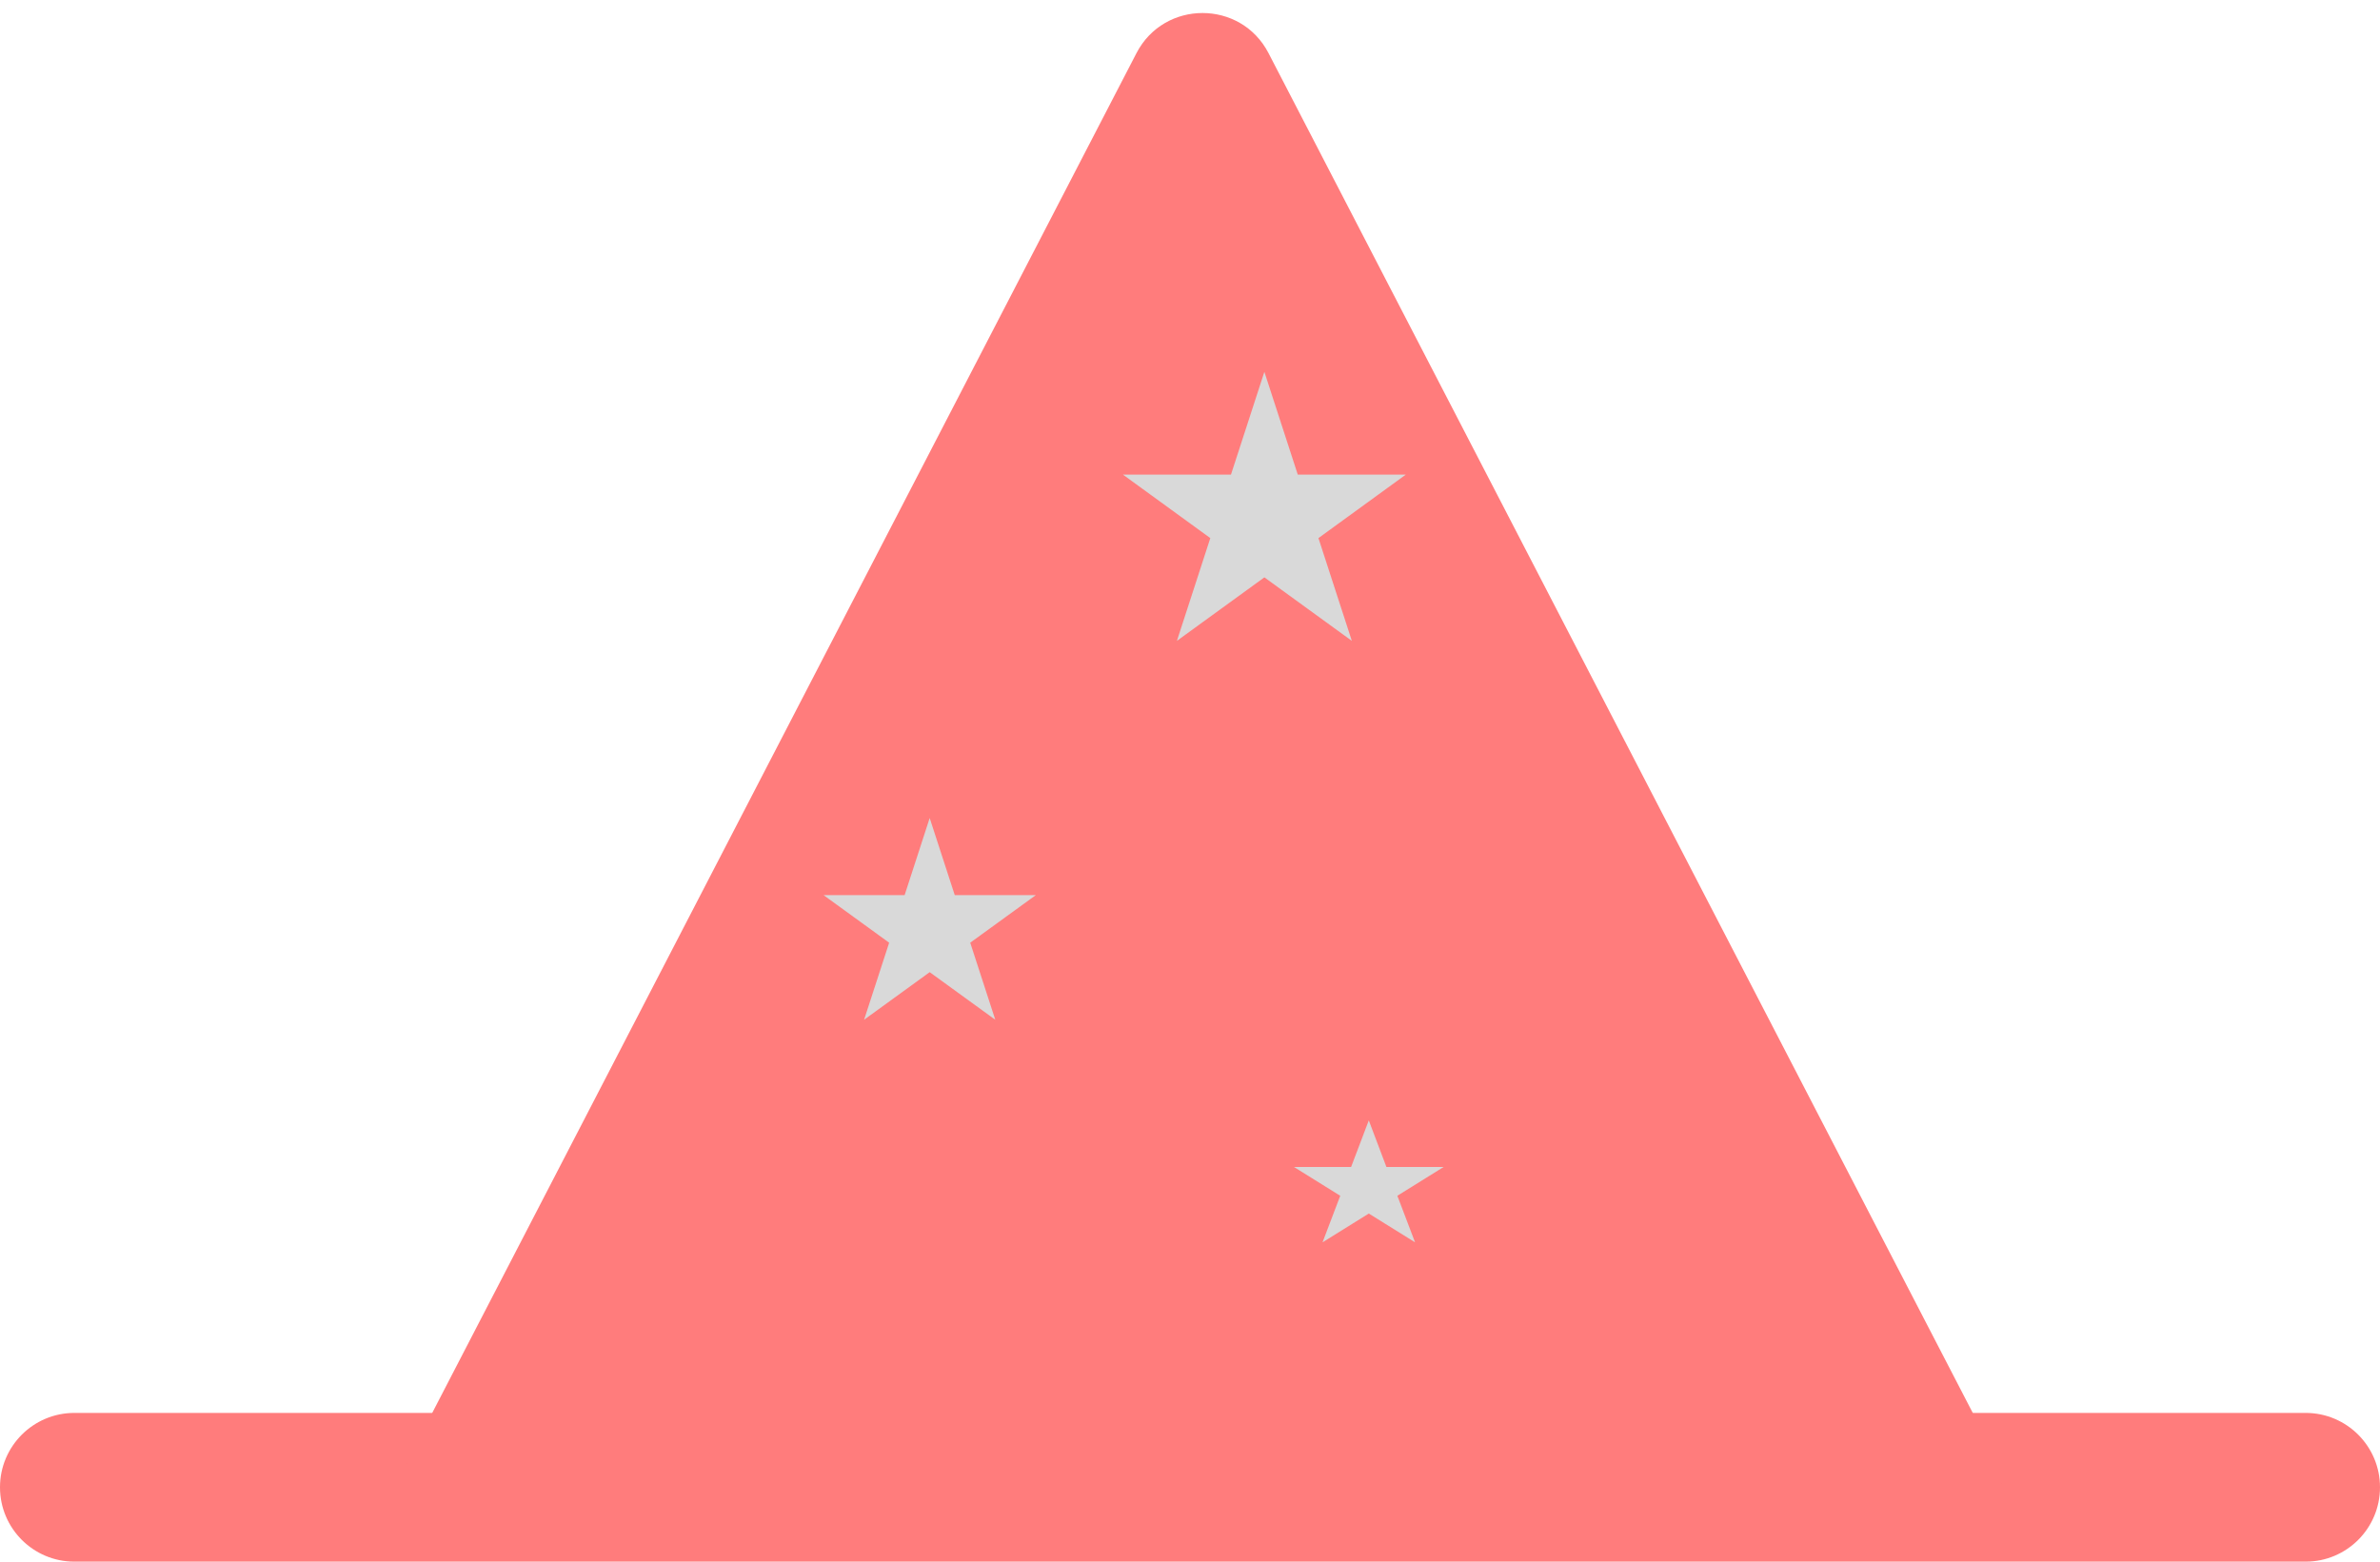
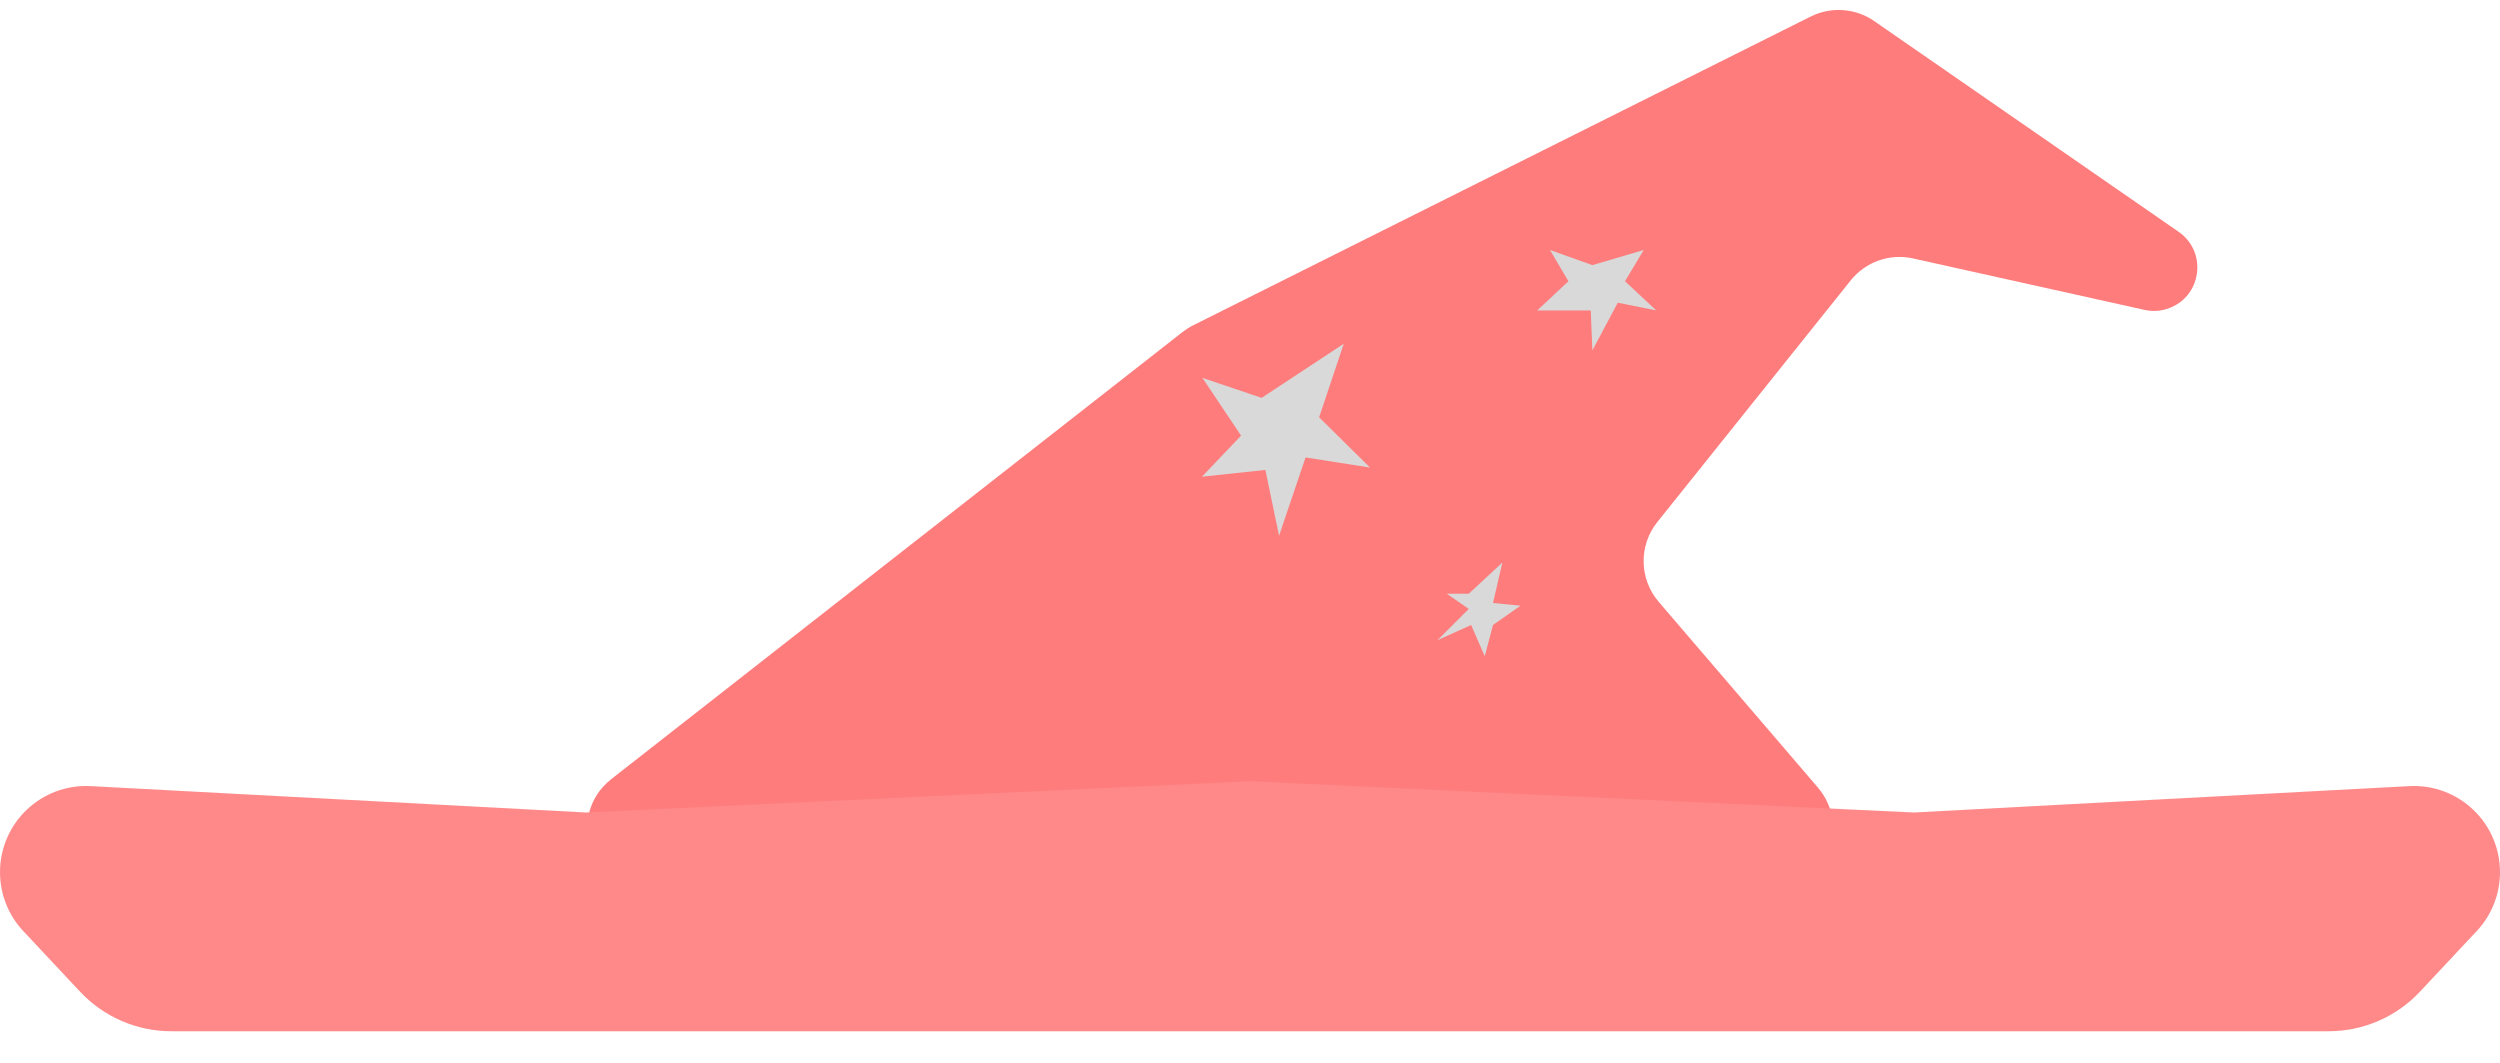
- <svg xmlns="http://www.w3.org/2000/svg" width="32" height="21" viewBox="0 0 32 21" fill="none">
-   <rect y="19" width="32" height="2" rx="1" fill="#FF7C7C" />
-   <path d="M17 5L17.449 6.382H18.902L17.727 7.236L18.176 8.618L17 7.764L15.824 8.618L16.273 7.236L15.098 6.382H16.551L17 5Z" fill="#D9D9D9" />
-   <path d="M12.542 11.089L12.78 11.819H13.548L12.926 12.271L13.164 13.002L12.542 12.55L11.92 13.002L12.158 12.271L11.536 11.819H12.305L12.542 11.089Z" fill="#D9D9D9" />
-   <path d="M19 14L19.224 14.691H19.951L19.363 15.118L19.588 15.809L19 15.382L18.412 15.809L18.637 15.118L18.049 14.691H18.776L19 14Z" fill="#D9D9D9" />
-   <path fill-rule="evenodd" clip-rule="evenodd" d="M17.056 0.715C16.684 -0.005 15.653 -0.005 15.28 0.715L5.539 19.526C5.194 20.192 5.678 20.986 6.427 20.986H25.909C26.659 20.986 27.142 20.192 26.797 19.526L17.056 0.715Z" fill="#FF7C7C" />
-   <path d="M17 5L17.449 6.382H18.902L17.727 7.236L18.176 8.618L17 7.764L15.824 8.618L16.273 7.236L15.098 6.382H16.551L17 5Z" fill="#D9D9D9" />
-   <path d="M12.5 11L12.837 12.037H13.927L13.045 12.677L13.382 13.713L12.5 13.073L11.618 13.713L11.955 12.677L11.073 12.037H12.163L12.5 11Z" fill="#D9D9D9" />
-   <path d="M18.404 15.066L18.641 15.693H19.41L18.788 16.08L19.026 16.706L18.404 16.319L17.782 16.706L18.02 16.08L17.398 15.693H18.166L18.404 15.066Z" fill="#D9D9D9" />
+ <svg xmlns="http://www.w3.org/2000/svg" width="40" height="17" viewBox="0 0 40 17" fill="none">
+   <path d="M34.858 3.709C35.329 4.035 35.225 4.758 34.682 4.939V4.939C34.563 4.979 34.435 4.986 34.312 4.958L30.608 4.135C30.236 4.052 29.849 4.189 29.611 4.487L26.517 8.353C26.217 8.728 26.226 9.264 26.539 9.629L29.085 12.599C29.641 13.248 29.18 14.25 28.326 14.25H10.4C9.45 14.25 9.035 13.048 9.784 12.463L18.921 5.312C18.974 5.271 19.03 5.235 19.09 5.205L28.97 0.265C29.297 0.102 29.687 0.129 29.987 0.337L34.858 3.709Z" fill="#FF7C7C" />
+   <path d="M24.038 9L23.888 9.648L24.329 9.691L23.888 10L23.756 10.5L23.538 10L23 10.243L23.5 9.743L23.149 9.5L23.5 9.5L24.038 9Z" fill="#D9D9D9" />
+   <path d="M21.5 5.5L21.106 6.677L21.92 7.481L20.889 7.319L20.465 8.572L20.246 7.519L19.232 7.627L19.857 6.97L19.239 6.046L20.186 6.366L21.5 5.5Z" fill="#D9D9D9" />
+   <path d="M1.282 15.868C1.66 16.271 2.189 16.5 2.741 16.5H37.258C37.811 16.5 38.34 16.271 38.718 15.868L39.627 14.898C39.867 14.642 40 14.305 40 13.955V13.955C40 13.164 39.337 12.535 38.547 12.578L30.625 13L20 12.5L9.375 13L1.453 12.578C0.663 12.535 0 13.164 0 13.955V13.955C0 14.305 0.133 14.642 0.373 14.898L1.282 15.868Z" fill="#FF8989" />
+   <path d="M26.299 4L26 4.5L26.5 4.967L25.884 4.844L25.478 5.606L25.452 4.967L24.595 4.967L25.095 4.5L24.8 4L25.478 4.242L26.299 4Z" fill="#D9D9D9" />
</svg>
